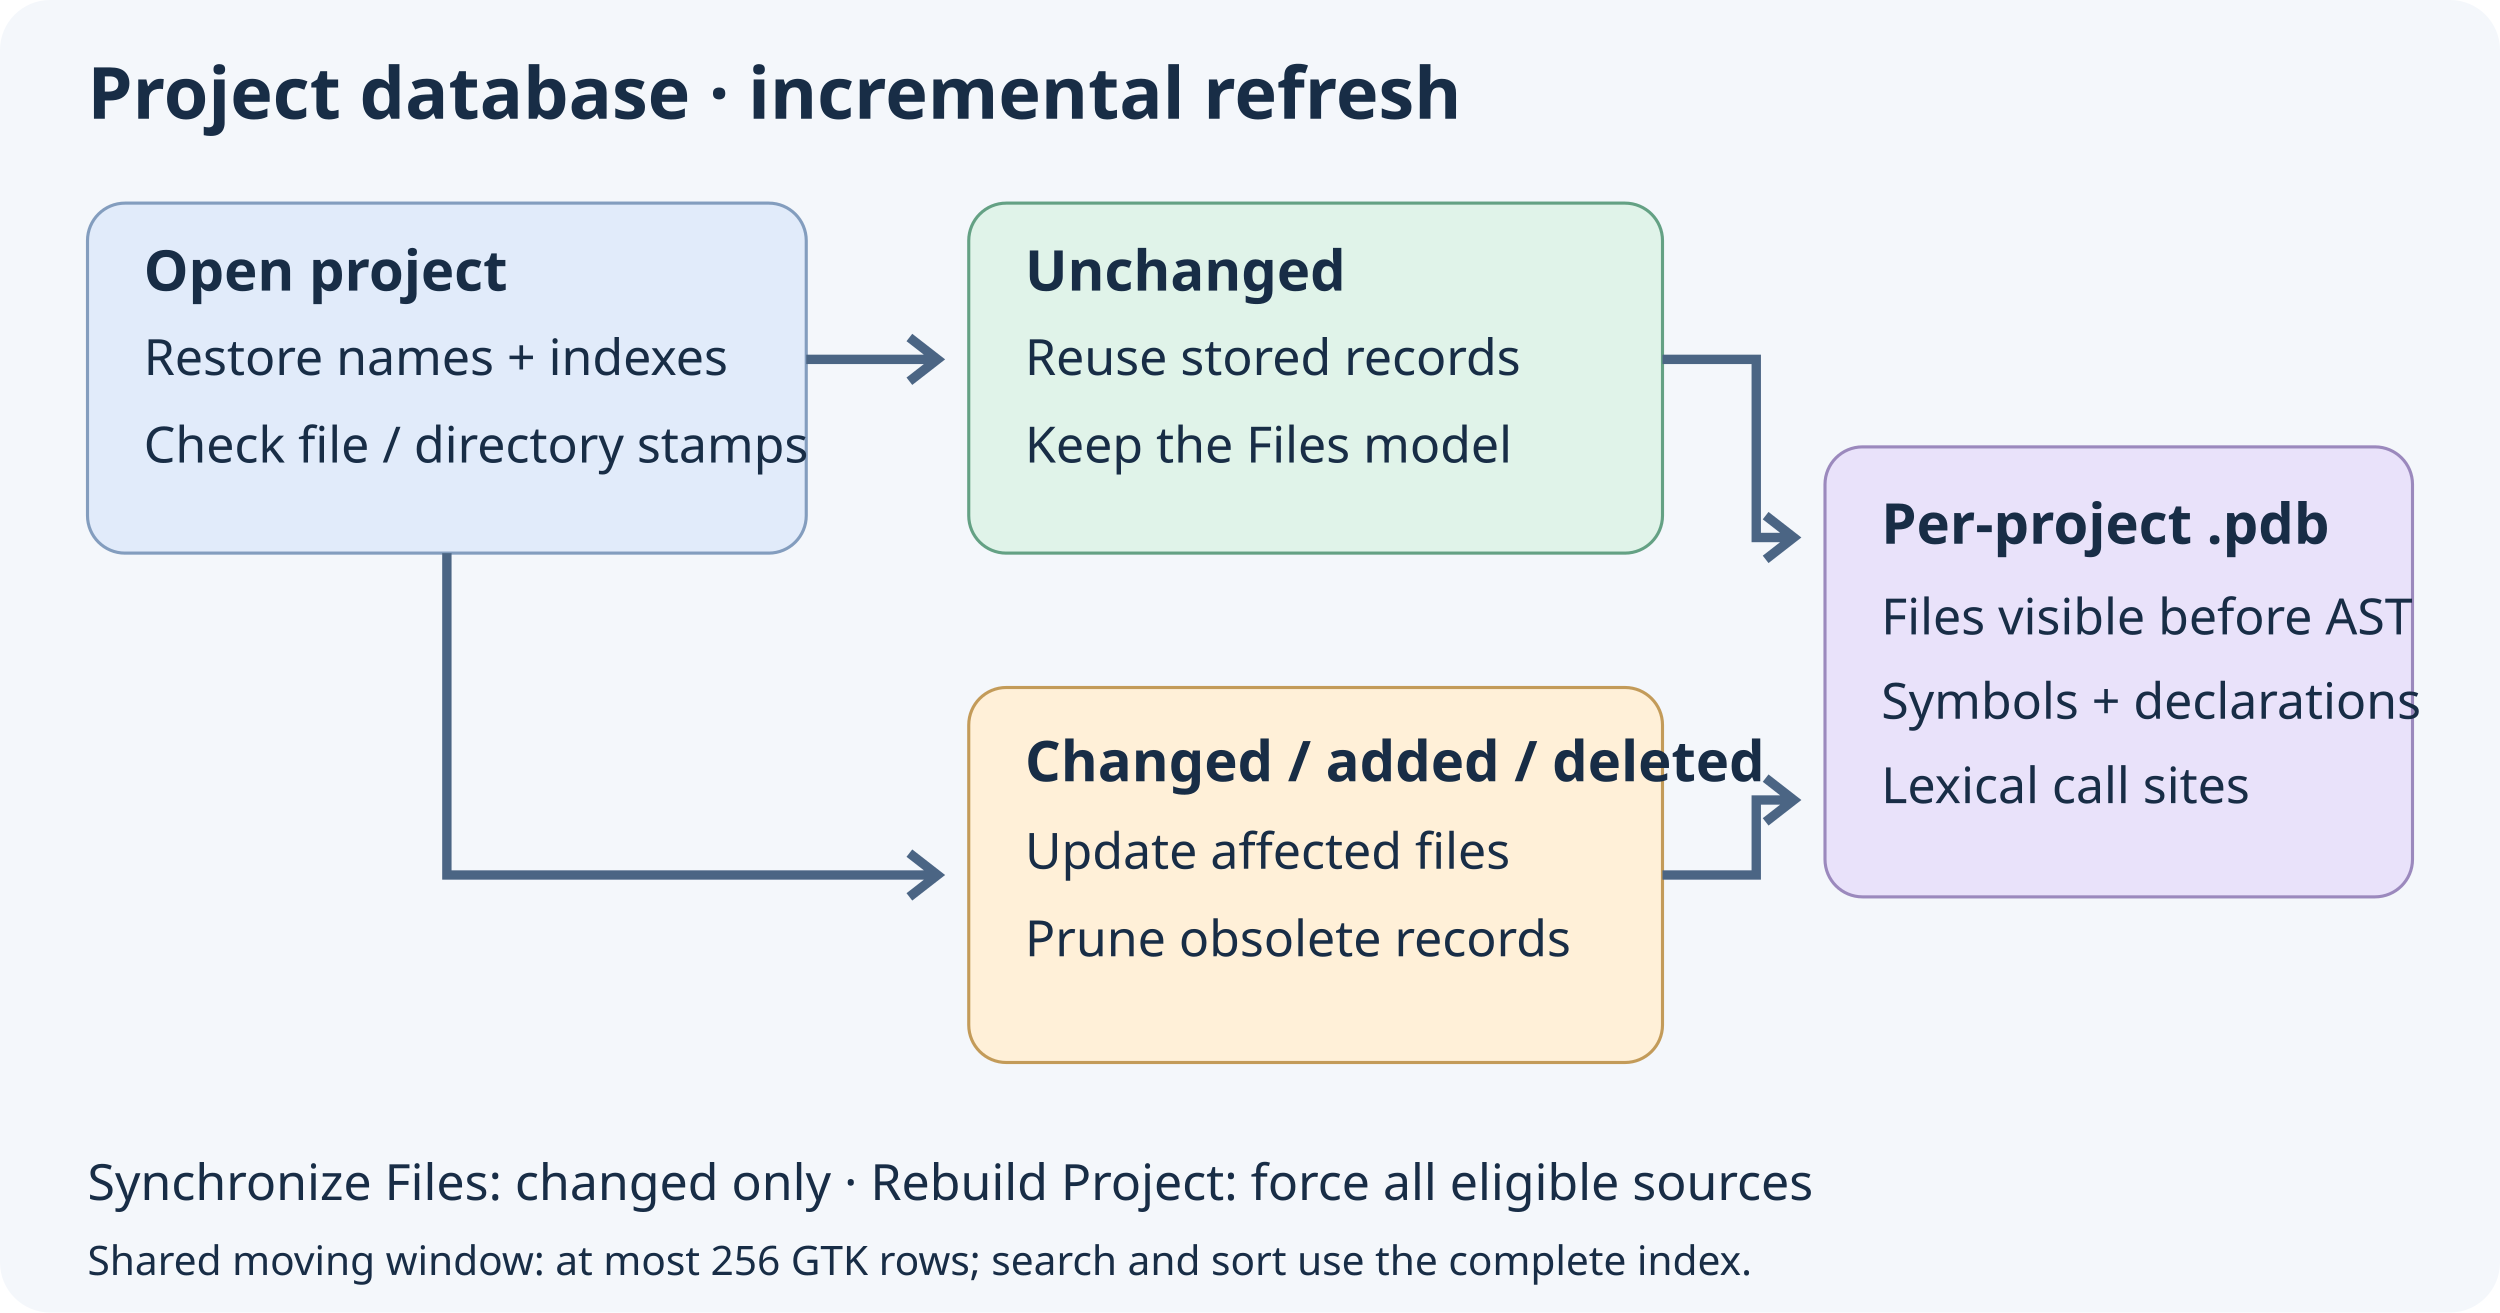
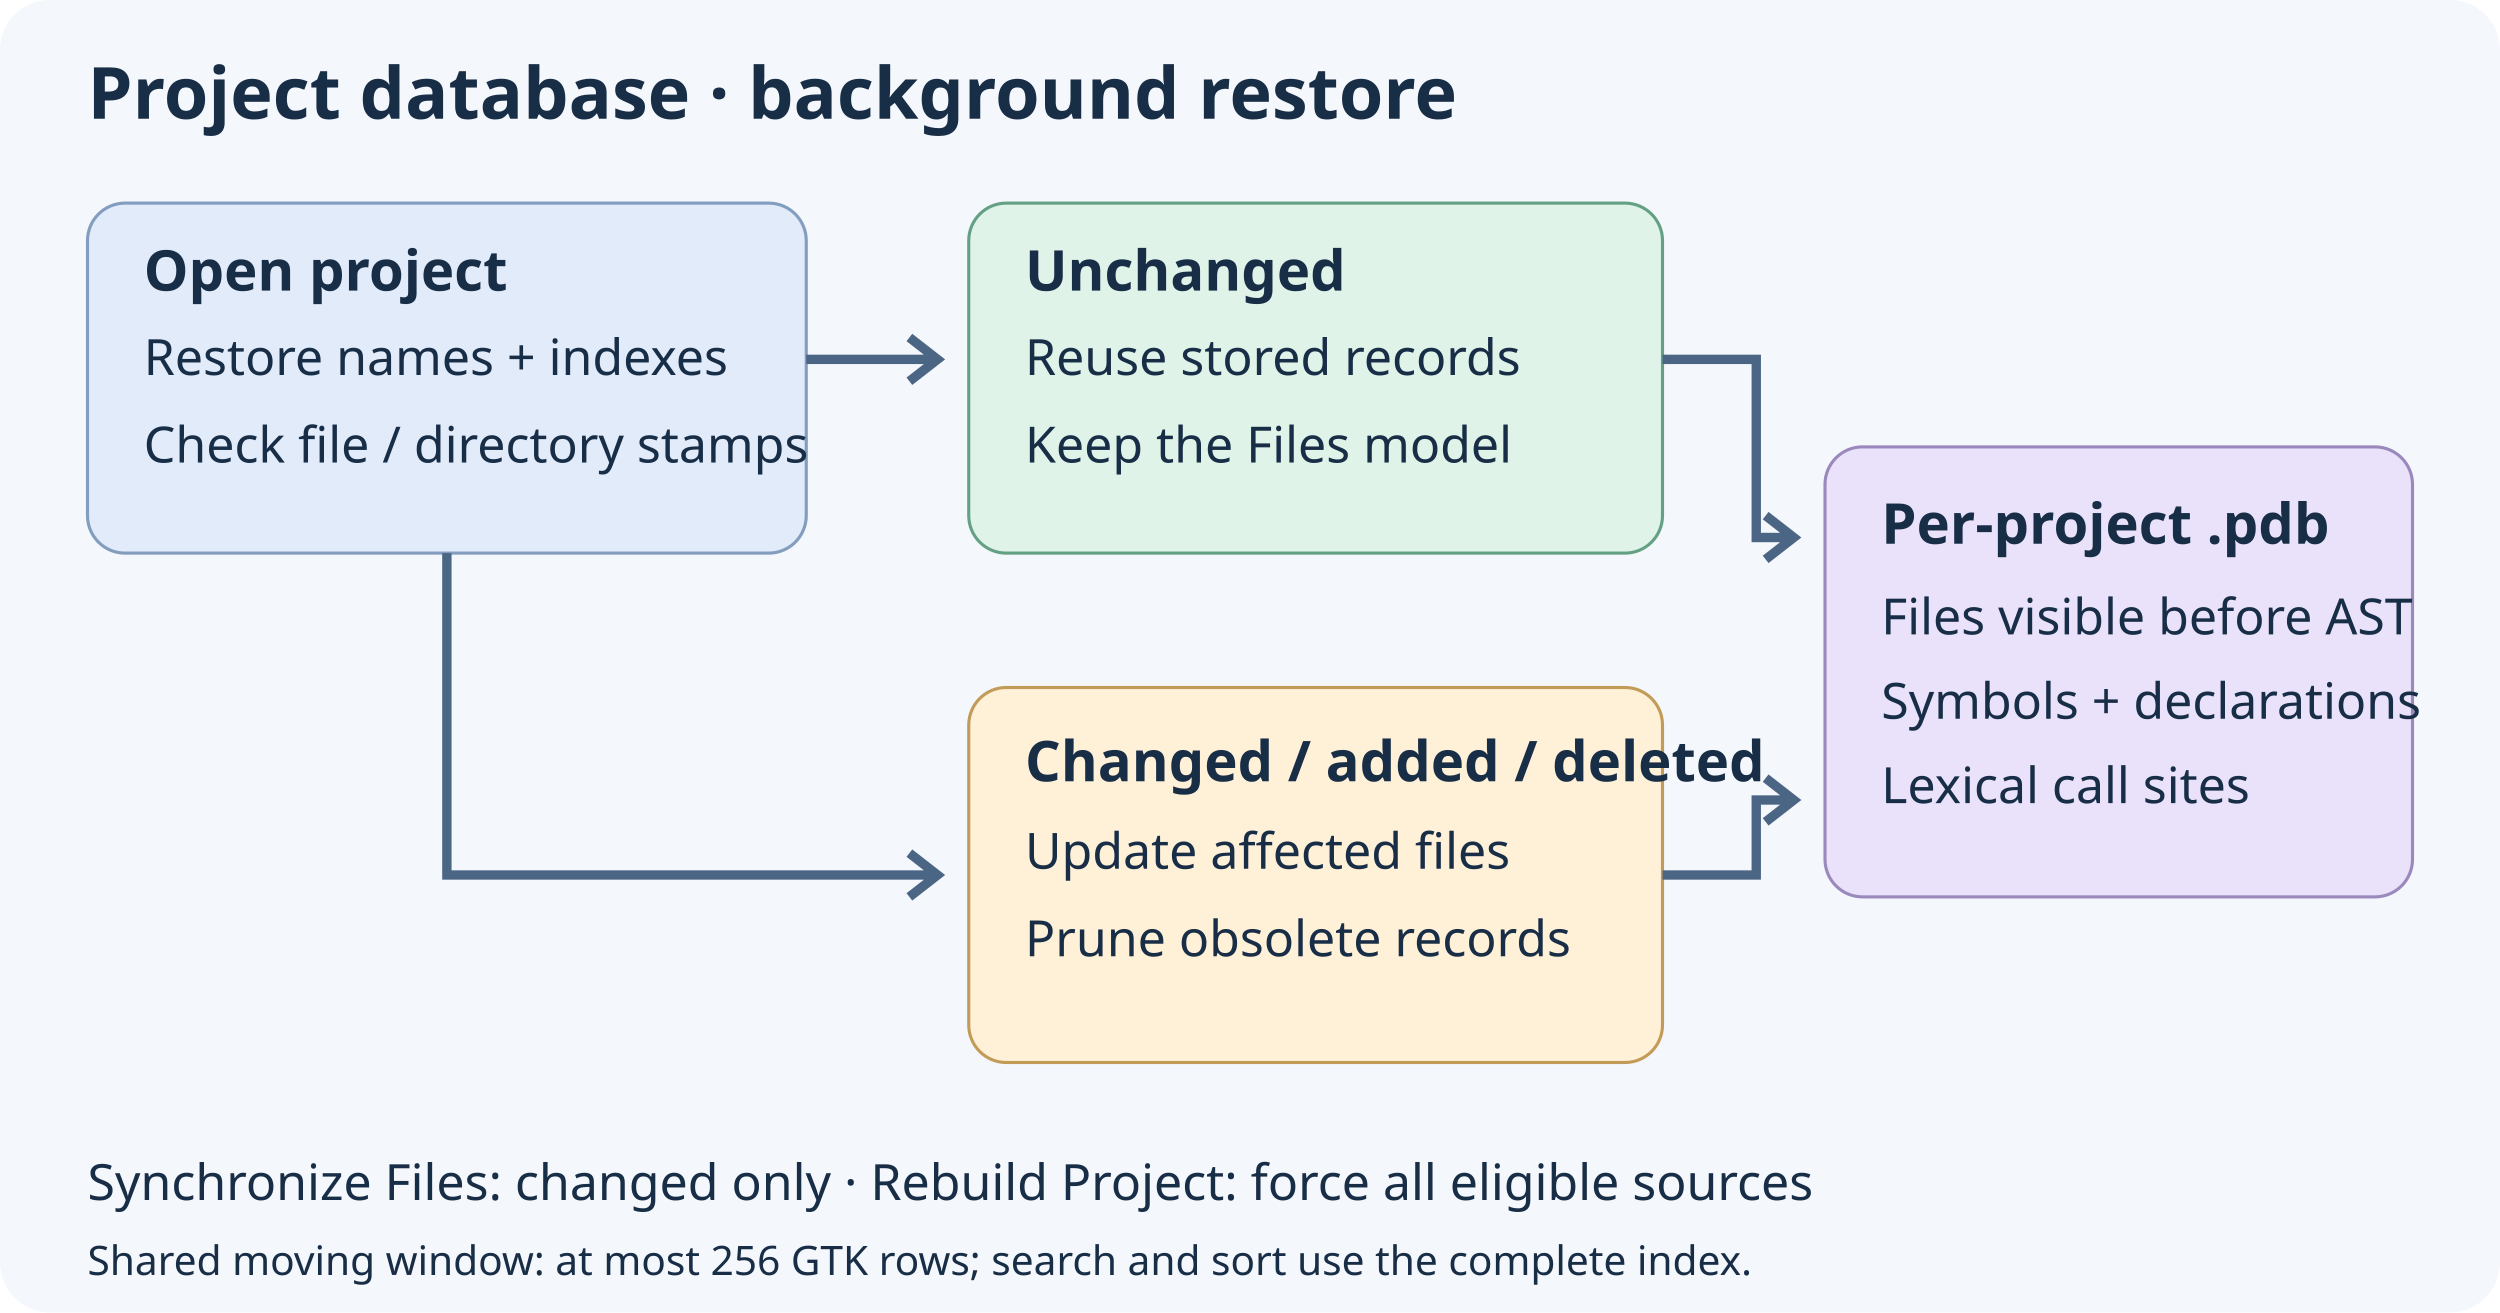
<svg xmlns="http://www.w3.org/2000/svg" width="800" height="420" viewBox="0 0 800 420">
  <rect width="800" height="420" rx="16" fill="#f4f7fb" />
  <g font-family="sans-serif" fill="#182d46">
-     <text x="28" y="38" font-size="23" font-weight="bold">Project database · incremental refresh</text>
+     <text x="28" y="38" font-size="23" font-weight="bold">Project database · background restore</text>
    <rect x="28" y="65" width="230" height="112" rx="12" fill="#e1ebfa" stroke="#839dbe" />
    <text x="46" y="93" font-size="18" font-weight="bold">Open project</text>
    <text x="46" y="120" font-size="16">Restore names + indexes</text>
    <text x="46" y="148" font-size="16">Check file / directory stamps</text>
    <rect x="310" y="65" width="222" height="112" rx="12" fill="#e0f3e9" stroke="#64a184" />
    <text x="328" y="93" font-size="18" font-weight="bold">Unchanged</text>
    <text x="328" y="120" font-size="16">Reuse stored records</text>
    <text x="328" y="148" font-size="16">Keep the Files model</text>
    <rect x="310" y="220" width="222" height="120" rx="12" fill="#fff0d8" stroke="#c39b59" />
    <text x="328" y="250" font-size="18" font-weight="bold">Changed / added / deleted</text>
    <text x="328" y="278" font-size="16">Update affected files</text>
    <text x="328" y="306" font-size="16">Prune obsolete records</text>
    <rect x="584" y="143" width="188" height="144" rx="12" fill="#e9e2fa" stroke="#9b89bd" />
    <text x="602" y="174" font-size="18" font-weight="bold">Per-project .pdb</text>
    <text x="602" y="203" font-size="16">Files visible before AST</text>
    <text x="602" y="230" font-size="16">Symbols + declarations</text>
    <text x="602" y="257" font-size="16">Lexical call sites</text>
    <text x="28" y="384" font-size="16">Synchronize Files: changed only    ·    Rebuild Project: force all eligible sources</text>
    <text x="28" y="408" font-size="13">Shared moving window: at most 256 GTK rows; search and sort use the complete index.</text>
  </g>
  <g fill="none" stroke="#4b6584" stroke-width="3">
    <path d="M258 115h42m-9-7 9 7-9 7" />
    <path d="M143 177v103h157m-9-7 9 7-9 7" />
    <path d="M532 115h30v57h12m-9-7 9 7-9 7" />
    <path d="M532 280h30v-24h12m-9-7 9 7-9 7" />
  </g>
</svg>
